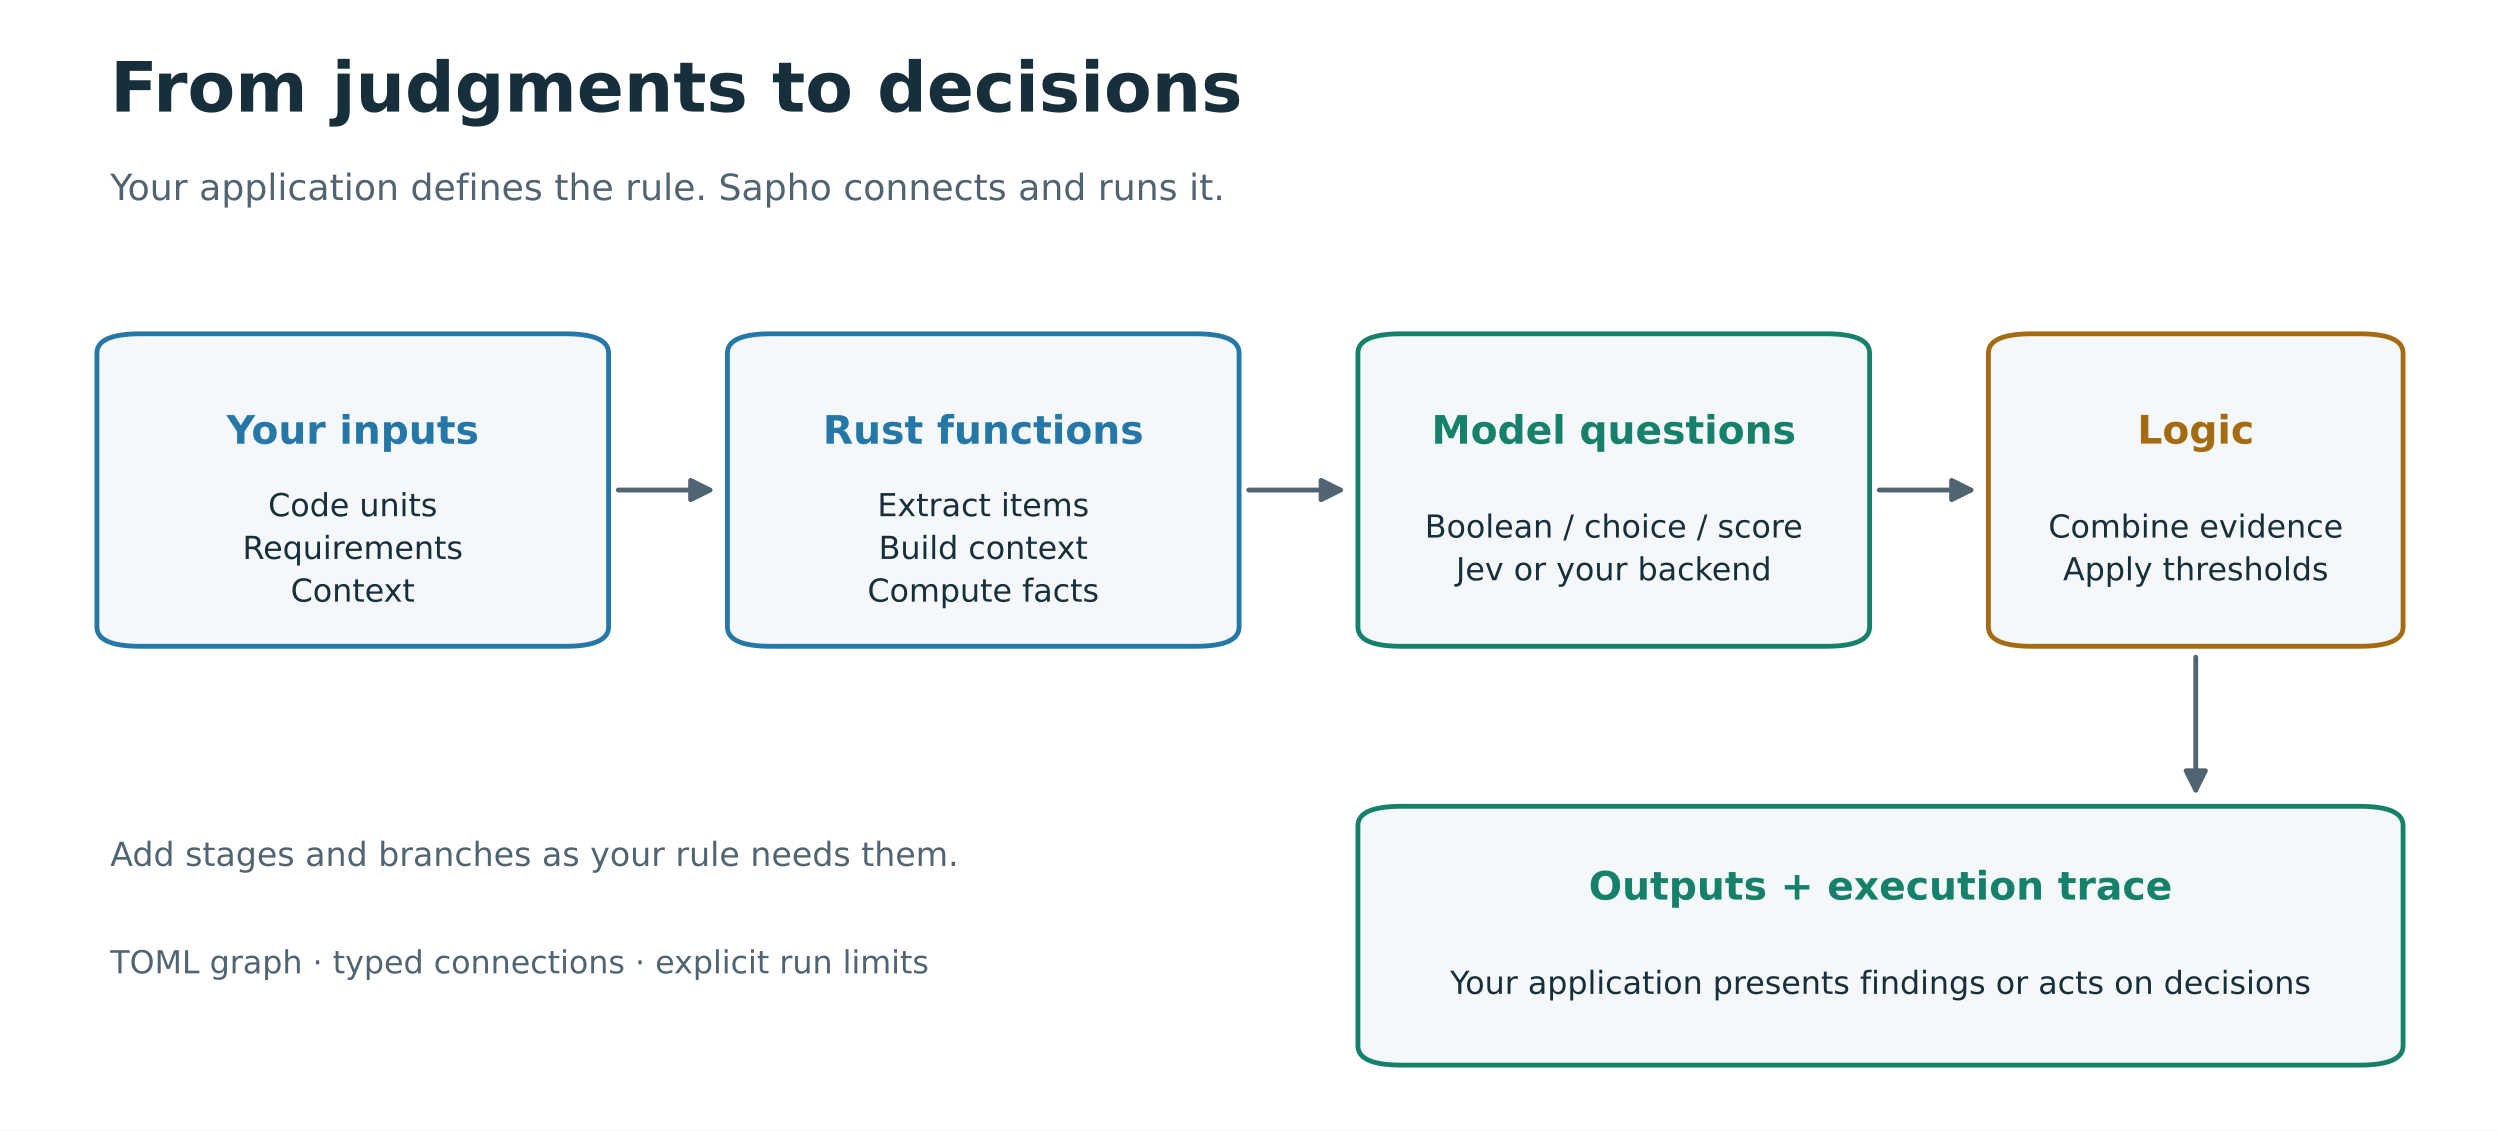
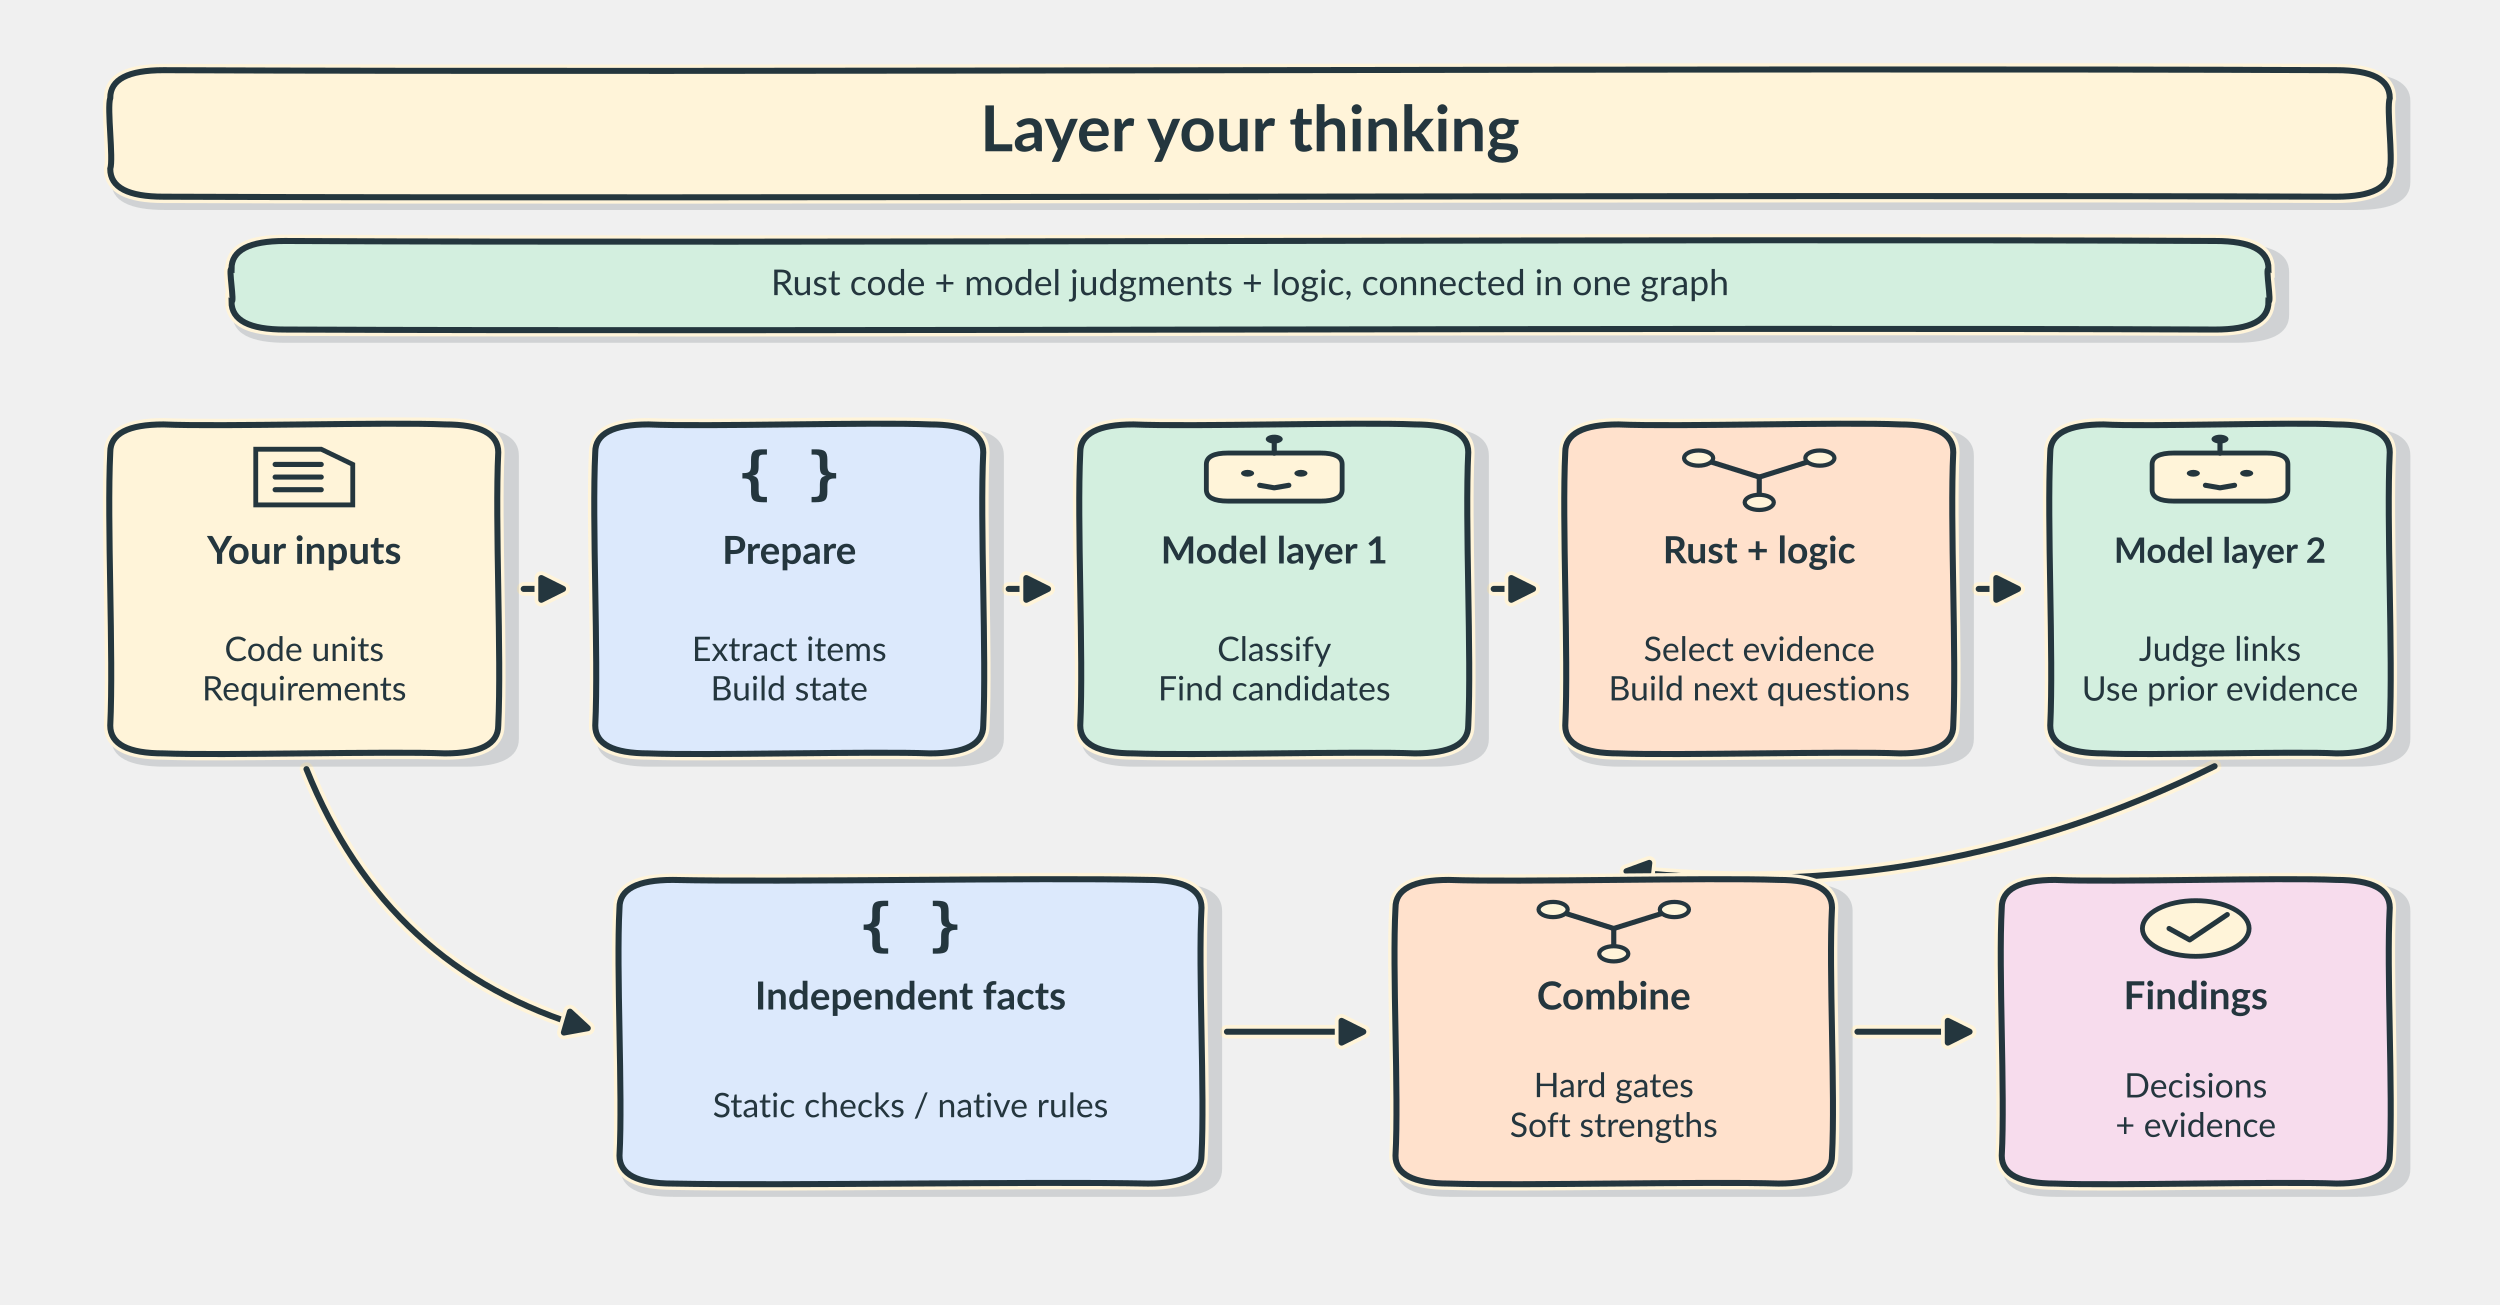
- <svg xmlns="http://www.w3.org/2000/svg" width="828pt" height="374.4pt" viewBox="0 0 828 374.4" version="1.1">
+ <svg xmlns="http://www.w3.org/2000/svg" width="828pt" height="432pt" viewBox="0 0 828 432" version="1.1">
  <defs>
    <style type="text/css">*{stroke-linejoin: round; stroke-linecap: butt}</style>
  </defs>
  <g id="figure_1">
    <g id="patch_1">
-       <path d="M 0 374.4 L 828 374.4 L 828 0 L 0 0 z " style="fill: #ffffff" />
+       <path d="M 0 432 L 828 432 L 828 0 L 0 0 L 0 432 z " style="fill: none; opacity: 0" />
    </g>
    <g id="axes_1">
      <g id="patch_2">
-         <path d="M 46.554 214.054 L 187.107 214.054 Q 201.564 214.054 201.564 207.652 L 201.564 116.953 Q 201.564 110.551 187.107 110.551 L 46.554 110.551 Q 32.097 110.551 32.097 116.953 L 32.097 207.652 Q 32.097 214.054 46.554 214.054 z " clip-path="url(#p4ad7797e3c)" style="fill: #f5f8fa; stroke: #2477a6; stroke-width: 1.6; stroke-linejoin: miter" />
-       </g>
-       <g id="patch_3">
-         <path d="M 255.376 214.054 L 395.929 214.054 Q 410.386 214.054 410.386 207.652 L 410.386 116.953 Q 410.386 110.551 395.929 110.551 L 255.376 110.551 Q 240.919 110.551 240.919 116.953 L 240.919 207.652 Q 240.919 214.054 255.376 214.054 z " clip-path="url(#p4ad7797e3c)" style="fill: #f5f8fa; stroke: #2477a6; stroke-width: 1.6; stroke-linejoin: miter" />
-       </g>
-       <g id="patch_4">
-         <path d="M 464.197 214.054 L 604.75 214.054 Q 619.207 214.054 619.207 207.652 L 619.207 116.953 Q 619.207 110.551 604.75 110.551 L 464.197 110.551 Q 449.741 110.551 449.741 116.953 L 449.741 207.652 Q 449.741 214.054 464.197 214.054 z " clip-path="url(#p4ad7797e3c)" style="fill: #f5f8fa; stroke: #16816b; stroke-width: 1.6; stroke-linejoin: miter" />
-       </g>
-       <g id="patch_5">
-         <path d="M 673.019 214.054 L 781.446 214.054 Q 795.903 214.054 795.903 207.652 L 795.903 116.953 Q 795.903 110.551 781.446 110.551 L 673.019 110.551 Q 658.562 110.551 658.562 116.953 L 658.562 207.652 Q 658.562 214.054 673.019 214.054 z " clip-path="url(#p4ad7797e3c)" style="fill: #f5f8fa; stroke: #a56b12; stroke-width: 1.6; stroke-linejoin: miter" />
-       </g>
-       <g id="patch_6">
-         <path d="M 204.768 162.302 Q 220.841 162.302 235.126 162.302 " clip-path="url(#p4ad7797e3c)" style="fill: none; stroke: #516472; stroke-width: 1.6; stroke-linecap: round" />
-         <path d="M 228.726 159.102 L 235.126 162.302 L 228.726 165.502 L 228.726 159.102 z " clip-path="url(#p4ad7797e3c)" style="fill: #516472; stroke: #516472; stroke-width: 1.6; stroke-linecap: round" />
-       </g>
-       <g id="patch_7">
-         <path d="M 413.589 162.302 Q 429.663 162.302 443.947 162.302 " clip-path="url(#p4ad7797e3c)" style="fill: none; stroke: #516472; stroke-width: 1.6; stroke-linecap: round" />
-         <path d="M 437.547 159.102 L 443.947 162.302 L 437.547 165.502 L 437.547 159.102 z " clip-path="url(#p4ad7797e3c)" style="fill: #516472; stroke: #516472; stroke-width: 1.6; stroke-linecap: round" />
-       </g>
-       <g id="patch_8">
-         <path d="M 622.411 162.302 Q 638.484 162.302 652.769 162.302 " clip-path="url(#p4ad7797e3c)" style="fill: none; stroke: #516472; stroke-width: 1.6; stroke-linecap: round" />
-         <path d="M 646.369 159.102 L 652.769 162.302 L 646.369 165.502 L 646.369 159.102 z " clip-path="url(#p4ad7797e3c)" style="fill: #516472; stroke: #516472; stroke-width: 1.6; stroke-linecap: round" />
-       </g>
-       <g id="patch_9">
-         <path d="M 464.197 352.769 L 781.446 352.769 Q 795.903 352.769 795.903 346.367 L 795.903 273.452 Q 795.903 267.05 781.446 267.05 L 464.197 267.05 Q 449.741 267.05 449.741 273.452 L 449.741 346.367 Q 449.741 352.769 464.197 352.769 z " clip-path="url(#p4ad7797e3c)" style="fill: #f5f8fa; stroke: #16816b; stroke-width: 1.6; stroke-linejoin: miter" />
-       </g>
-       <g id="patch_10">
-         <path d="M 727.232 217.657 Q 727.232 240.554 727.232 261.663 " clip-path="url(#p4ad7797e3c)" style="fill: none; stroke: #516472; stroke-width: 1.6; stroke-linecap: round" />
-         <path d="M 730.432 255.263 L 727.232 261.663 L 724.032 255.263 L 730.432 255.263 z " clip-path="url(#p4ad7797e3c)" style="fill: #516472; stroke: #516472; stroke-width: 1.6; stroke-linecap: round" />
-       </g>
-       <g id="text_1">
-         <text style="fill: #172e3b; font: 700 23px 'DejaVu Sans'; text-anchor: start" x="36.515" y="36.958" transform="rotate(-0, 36.5148, 36.95752)">From judgments to decisions</text>
-       </g>
-       <g id="text_2">
-         <text style="fill: #516472; font: 12px 'DejaVu Sans'; text-anchor: start" x="36.515" y="66.269" transform="rotate(-0, 36.5148, 66.2688)">Your application defines the rule. Sapho connects and runs it.</text>
-       </g>
-       <g id="text_3">
-         <text style="fill: #2477a6; font: 700 13px 'DejaVu Sans'; text-anchor: middle" x="116.831" y="146.967" transform="rotate(-0, 116.8308, 146.9674)">Your inputs</text>
-       </g>
-       <g id="text_4">
-         <text style="fill: #172e3b; font: 10.5px 'DejaVu Sans'" transform="translate(88.81467 170.9666)">Code units</text>
-         <text style="fill: #172e3b; font: 10.5px 'DejaVu Sans'" transform="translate(80.3351 185.1178)">Requirements</text>
-         <text style="fill: #172e3b; font: 10.5px 'DejaVu Sans'" transform="translate(96.2631 199.269)">Context</text>
-       </g>
-       <g id="text_5">
-         <text style="fill: #2477a6; font: 700 13px 'DejaVu Sans'; text-anchor: middle" x="325.652" y="146.967" transform="rotate(-0, 325.6524, 146.9674)">Rust functions</text>
-       </g>
-       <g id="text_6">
-         <text style="fill: #172e3b; font: 10.5px 'DejaVu Sans'" transform="translate(290.5849 170.9666)">Extract items</text>
-         <text style="fill: #172e3b; font: 10.5px 'DejaVu Sans'" transform="translate(291.0163 185.1178)">Build context</text>
-         <text style="fill: #172e3b; font: 10.5px 'DejaVu Sans'" transform="translate(287.2979 199.269)">Compute facts</text>
-       </g>
-       <g id="text_7">
-         <text style="fill: #16816b; font: 700 13px 'DejaVu Sans'; text-anchor: middle" x="534.474" y="146.967" transform="rotate(-0, 534.474, 146.9674)">Model questions</text>
-       </g>
-       <g id="text_8">
-         <text style="fill: #172e3b; font: 10.5px 'DejaVu Sans'" transform="translate(471.8965 178.0422)">Boolean / choice / score</text>
-         <text style="fill: #172e3b; font: 10.5px 'DejaVu Sans'" transform="translate(482.2291 192.1934)">Jev or your backend</text>
-       </g>
-       <g id="text_9">
-         <text style="fill: #a56b12; font: 700 13px 'DejaVu Sans'; text-anchor: middle" x="727.232" y="146.917" transform="rotate(-0, 727.2324, 146.9166)">Logic</text>
-       </g>
-       <g id="text_10">
-         <text style="fill: #172e3b; font: 10.5px 'DejaVu Sans'" transform="translate(678.4189 178.0422)">Combine evidence</text>
-         <text style="fill: #172e3b; font: 10.5px 'DejaVu Sans'" transform="translate(683.2842 192.1934)">Apply thresholds</text>
-       </g>
-       <g id="text_11">
-         <text style="fill: #16816b; font: 700 13px 'DejaVu Sans'; text-anchor: middle" x="622.822" y="297.954" transform="rotate(-0, 622.8216, 297.9536)">Outputs + execution trace</text>
-       </g>
-       <g id="text_12">
-         <text style="fill: #172e3b; font: 10.5px 'DejaVu Sans'; text-anchor: middle" x="622.822" y="329.168" transform="rotate(-0, 622.8216, 329.1682)">Your application presents findings or acts on decisions</text>
-       </g>
-       <g id="text_13">
-         <text style="fill: #516472; font: 11px 'DejaVu Sans'; text-anchor: start" x="36.515" y="286.79" transform="rotate(-0, 36.5148, 286.7904)">Add stages and branches as your rule needs them.</text>
-       </g>
-       <g id="text_14">
-         <text style="fill: #516472; font: 10.5px 'DejaVu Sans'; text-anchor: start" x="36.515" y="322.358" transform="rotate(-0, 36.5148, 322.3584)">TOML graph  ·  typed connections  ·  explicit run limits</text>
+         <path d="M 173.446 195.048 Q 181.082 195.048 186.482 195.048 " clip-path="url(#p30d0d04ca7)" style="fill: none; stroke: #fff4d9; stroke-width: 4.5; stroke-linecap: round" />
+         <path d="M 173.446 195.048 Q 181.082 195.048 186.482 195.048 " clip-path="url(#p30d0d04ca7)" style="fill: none; stroke: #24363e; stroke-width: 2; stroke-linecap: round" />
+         <path d="M 179.282 191.448 L 186.482 195.048 L 179.282 198.648 L 179.282 191.448 z " clip-path="url(#p30d0d04ca7)" style="fill: #24363e; stroke: #fff4d9; stroke-width: 4.5; stroke-linecap: round" />
+         <path d="M 179.282 191.448 L 186.482 195.048 L 179.282 198.648 L 179.282 191.448 z " clip-path="url(#p30d0d04ca7)" style="fill: #24363e; stroke: #24363e; stroke-width: 2; stroke-linecap: round" />
+         <g id="patch_3">
+           <path d="M 334.078 195.048 Q 341.714 195.048 347.114 195.048 " clip-path="url(#p30d0d04ca7)" style="fill: none; stroke: #fff4d9; stroke-width: 4.5; stroke-linecap: round" />
+           <path d="M 334.078 195.048 Q 341.714 195.048 347.114 195.048 " clip-path="url(#p30d0d04ca7)" style="fill: none; stroke: #24363e; stroke-width: 2; stroke-linecap: round" />
+           <path d="M 339.914 191.448 L 347.114 195.048 L 339.914 198.648 L 339.914 191.448 z " clip-path="url(#p30d0d04ca7)" style="fill: #24363e; stroke: #fff4d9; stroke-width: 4.5; stroke-linecap: round" />
+           <path d="M 339.914 191.448 L 347.114 195.048 L 339.914 198.648 L 339.914 191.448 z " clip-path="url(#p30d0d04ca7)" style="fill: #24363e; stroke: #24363e; stroke-width: 2; stroke-linecap: round" />
+           <g id="patch_4">
+             <path d="M 494.71 195.048 Q 502.346 195.048 507.746 195.048 " clip-path="url(#p30d0d04ca7)" style="fill: none; stroke: #fff4d9; stroke-width: 4.5; stroke-linecap: round" />
+             <path d="M 494.71 195.048 Q 502.346 195.048 507.746 195.048 " clip-path="url(#p30d0d04ca7)" style="fill: none; stroke: #24363e; stroke-width: 2; stroke-linecap: round" />
+             <path d="M 500.546 191.448 L 507.746 195.048 L 500.546 198.648 L 500.546 191.448 z " clip-path="url(#p30d0d04ca7)" style="fill: #24363e; stroke: #fff4d9; stroke-width: 4.5; stroke-linecap: round" />
+             <path d="M 500.546 191.448 L 507.746 195.048 L 500.546 198.648 L 500.546 191.448 z " clip-path="url(#p30d0d04ca7)" style="fill: #24363e; stroke: #24363e; stroke-width: 2; stroke-linecap: round" />
+             <g id="patch_5">
+               <path d="M 655.342 195.048 Q 662.978 195.048 668.378 195.048 " clip-path="url(#p30d0d04ca7)" style="fill: none; stroke: #fff4d9; stroke-width: 4.5; stroke-linecap: round" />
+               <path d="M 655.342 195.048 Q 662.978 195.048 668.378 195.048 " clip-path="url(#p30d0d04ca7)" style="fill: none; stroke: #24363e; stroke-width: 2; stroke-linecap: round" />
+               <path d="M 661.178 191.448 L 668.378 195.048 L 661.178 198.648 L 661.178 191.448 z " clip-path="url(#p30d0d04ca7)" style="fill: #24363e; stroke: #fff4d9; stroke-width: 4.5; stroke-linecap: round" />
+               <path d="M 661.178 191.448 L 668.378 195.048 L 661.178 198.648 L 661.178 191.448 z " clip-path="url(#p30d0d04ca7)" style="fill: #24363e; stroke: #24363e; stroke-width: 2; stroke-linecap: round" />
+               <g id="patch_6">
+                 <path d="M 406.361 341.712 Q 430.063 341.712 451.529 341.712 " clip-path="url(#p30d0d04ca7)" style="fill: none; stroke: #fff4d9; stroke-width: 4.5; stroke-linecap: round" />
+                 <path d="M 406.361 341.712 Q 430.063 341.712 451.529 341.712 " clip-path="url(#p30d0d04ca7)" style="fill: none; stroke: #24363e; stroke-width: 2; stroke-linecap: round" />
+                 <path d="M 444.329 338.112 L 451.529 341.712 L 444.329 345.312 L 444.329 338.112 z " clip-path="url(#p30d0d04ca7)" style="fill: #24363e; stroke: #fff4d9; stroke-width: 4.5; stroke-linecap: round" />
+                 <path d="M 444.329 338.112 L 451.529 341.712 L 444.329 345.312 L 444.329 338.112 z " clip-path="url(#p30d0d04ca7)" style="fill: #24363e; stroke: #24363e; stroke-width: 2; stroke-linecap: round" />
+                 <g id="patch_7">
+                   <path d="M 615.182 341.712 Q 634.867 341.712 652.316 341.712 " clip-path="url(#p30d0d04ca7)" style="fill: none; stroke: #fff4d9; stroke-width: 4.5; stroke-linecap: round" />
+                   <path d="M 615.182 341.712 Q 634.867 341.712 652.316 341.712 " clip-path="url(#p30d0d04ca7)" style="fill: none; stroke: #24363e; stroke-width: 2; stroke-linecap: round" />
+                   <path d="M 645.116 338.112 L 652.316 341.712 L 645.116 345.312 L 645.116 338.112 z " clip-path="url(#p30d0d04ca7)" style="fill: #24363e; stroke: #fff4d9; stroke-width: 4.5; stroke-linecap: round" />
+                   <path d="M 645.116 338.112 L 652.316 341.712 L 645.116 345.312 L 645.116 338.112 z " clip-path="url(#p30d0d04ca7)" style="fill: #24363e; stroke: #24363e; stroke-width: 2; stroke-linecap: round" />
+                   <g id="patch_8">
+                     <path d="M 101.503 254.738 Q 128.146 321.134 194.681 340.536 " clip-path="url(#p30d0d04ca7)" style="fill: none; stroke: #fff4d9; stroke-width: 4.5; stroke-linecap: round" />
+                     <path d="M 101.503 254.738 Q 128.146 321.134 194.681 340.536 " clip-path="url(#p30d0d04ca7)" style="fill: none; stroke: #24363e; stroke-width: 2; stroke-linecap: round" />
+                     <path d="M 188.777 335.064 L 194.681 340.536 L 186.761 341.976 L 188.777 335.064 z " clip-path="url(#p30d0d04ca7)" style="fill: #24363e; stroke: #fff4d9; stroke-width: 4.5; stroke-linecap: round" />
+                     <path d="M 188.777 335.064 L 194.681 340.536 L 186.761 341.976 L 188.777 335.064 z " clip-path="url(#p30d0d04ca7)" style="fill: #24363e; stroke: #24363e; stroke-width: 2; stroke-linecap: round" />
+                     <g id="patch_9">
+                       <path d="M 733.472 253.769 Q 640.051 300.032 538.685 288.557 " clip-path="url(#p30d0d04ca7)" style="fill: none; stroke: #fff4d9; stroke-width: 4.5; stroke-linecap: round" />
+                       <path d="M 733.472 253.769 Q 640.051 300.032 538.685 288.557 " clip-path="url(#p30d0d04ca7)" style="fill: none; stroke: #24363e; stroke-width: 2; stroke-linecap: round" />
+                       <path d="M 545.435 292.944 L 538.685 288.557 L 546.244 285.79 L 545.435 292.944 z " clip-path="url(#p30d0d04ca7)" style="fill: #24363e; stroke: #fff4d9; stroke-width: 4.5; stroke-linecap: round" />
+                       <path d="M 545.435 292.944 L 538.685 288.557 L 546.244 285.79 L 545.435 292.944 z " clip-path="url(#p30d0d04ca7)" style="fill: #24363e; stroke: #24363e; stroke-width: 2; stroke-linecap: round" />
+                       <g id="patch_10">
+                         <path d="M 54.586 69.546 L 780.643 69.546 Q 798.312 69.546 798.312 60.327 L 798.312 33.508 Q 798.312 24.289 780.643 24.289 L 54.586 24.289 Q 36.916 24.289 36.916 33.508 L 36.916 60.327 Q 36.916 69.546 54.586 69.546 z " clip-path="url(#p30d0d04ca7)" style="fill: #24363e; opacity: 0.16" />
+                       </g>
+                       <g id="patch_11">
+                         <path d="M 94.744 113.545 L 740.485 113.545 Q 758.154 113.545 758.154 104.326 L 758.154 90.078 Q 758.154 80.86 740.485 80.86 L 94.744 80.86 Q 77.074 80.86 77.074 90.078 L 77.074 104.326 Q 77.074 113.545 94.744 113.545 z " clip-path="url(#p30d0d04ca7)" style="fill: #24363e; opacity: 0.16" />
+                       </g>
+                       <g id="patch_12">
+                         <path d="M 54.586 253.923 L 154.178 253.923 Q 171.847 253.923 171.847 244.704 L 171.847 150.839 Q 171.847 141.62 154.178 141.62 L 54.586 141.62 Q 36.916 141.62 36.916 150.839 L 36.916 244.704 Q 36.916 253.923 54.586 253.923 z " clip-path="url(#p30d0d04ca7)" style="fill: #24363e; opacity: 0.16" />
+                       </g>
+                       <g id="patch_13">
+                         <path d="M 215.218 253.923 L 314.81 253.923 Q 332.479 253.923 332.479 244.704 L 332.479 150.839 Q 332.479 141.62 314.81 141.62 L 215.218 141.62 Q 197.548 141.62 197.548 150.839 L 197.548 244.704 Q 197.548 253.923 215.218 253.923 z " clip-path="url(#p30d0d04ca7)" style="fill: #24363e; opacity: 0.16" />
+                       </g>
+                       <g id="patch_14">
+                         <path d="M 375.85 253.923 L 475.442 253.923 Q 493.111 253.923 493.111 244.704 L 493.111 150.839 Q 493.111 141.62 475.442 141.62 L 375.85 141.62 Q 358.18 141.62 358.18 150.839 L 358.18 244.704 Q 358.18 253.923 375.85 253.923 z " clip-path="url(#p30d0d04ca7)" style="fill: #24363e; opacity: 0.16" />
+                       </g>
+                       <g id="patch_15">
+                         <path d="M 536.482 253.923 L 636.074 253.923 Q 653.743 253.923 653.743 244.704 L 653.743 150.839 Q 653.743 141.62 636.074 141.62 L 536.482 141.62 Q 518.812 141.62 518.812 150.839 L 518.812 244.704 Q 518.812 253.923 536.482 253.923 z " clip-path="url(#p30d0d04ca7)" style="fill: #24363e; opacity: 0.16" />
+                       </g>
+                       <g id="patch_16">
+                         <path d="M 697.114 253.923 L 780.643 253.923 Q 798.312 253.923 798.312 244.704 L 798.312 150.839 Q 798.312 141.62 780.643 141.62 L 697.114 141.62 Q 679.444 141.62 679.444 150.839 L 679.444 244.704 Q 679.444 253.923 697.114 253.923 z " clip-path="url(#p30d0d04ca7)" style="fill: #24363e; opacity: 0.16" />
+                       </g>
+                       <g id="patch_17">
+                         <path d="M 223.25 396.397 L 387.094 396.397 Q 404.764 396.397 404.764 387.178 L 404.764 301.694 Q 404.764 292.475 387.094 292.475 L 223.25 292.475 Q 205.58 292.475 205.58 301.694 L 205.58 387.178 Q 205.58 396.397 223.25 396.397 z " clip-path="url(#p30d0d04ca7)" style="fill: #24363e; opacity: 0.16" />
+                       </g>
+                       <g id="patch_18">
+                         <path d="M 480.261 396.397 L 595.916 396.397 Q 613.585 396.397 613.585 387.178 L 613.585 301.694 Q 613.585 292.475 595.916 292.475 L 480.261 292.475 Q 462.591 292.475 462.591 301.694 L 462.591 387.178 Q 462.591 396.397 480.261 396.397 z " clip-path="url(#p30d0d04ca7)" style="fill: #24363e; opacity: 0.16" />
+                       </g>
+                       <g id="patch_19">
+                         <path d="M 681.051 396.397 L 780.643 396.397 Q 798.312 396.397 798.312 387.178 L 798.312 301.694 Q 798.312 292.475 780.643 292.475 L 681.051 292.475 Q 663.381 292.475 663.381 301.694 L 663.381 387.178 Q 663.381 396.397 681.051 396.397 z " clip-path="url(#p30d0d04ca7)" style="fill: #24363e; opacity: 0.16" />
+                       </g>
+                       <g id="patch_20">
+                         <path d="M 54.184 65.146 C 247.907 65.9 580.093 64.391 773.816 65.146 Q 791.485 65.146 791.485 55.927 C 792.61 52.574 790.361 35.813 791.485 32.46 Q 791.485 23.242 773.816 23.242 C 580.093 22.404 247.907 24.08 54.184 23.242 Q 36.515 23.242 36.515 32.46 C 35.39 35.813 37.639 52.574 36.515 55.927 Q 36.515 65.146 54.184 65.146 z " clip-path="url(#p30d0d04ca7)" style="fill: #fff4d9; stroke: #fff4d9; stroke-width: 4.2; stroke-linejoin: miter" />
+                         <path d="M 54.184 65.146 C 247.907 65.9 580.093 64.391 773.816 65.146 Q 791.485 65.146 791.485 55.927 C 792.61 52.574 790.361 35.813 791.485 32.46 Q 791.485 23.242 773.816 23.242 C 580.093 22.404 247.907 24.08 54.184 23.242 Q 36.515 23.242 36.515 32.46 C 35.39 35.813 37.639 52.574 36.515 55.927 Q 36.515 65.146 54.184 65.146 z " clip-path="url(#p30d0d04ca7)" style="fill: #fff4d9; stroke: #24363e; stroke-width: 2; stroke-linejoin: miter" />
+                         <g id="patch_21">
+                           <path d="M 94.342 109.145 C 265.576 109.899 562.424 108.391 733.658 109.145 Q 751.327 109.145 751.327 99.926 C 752.452 100.345 750.203 88.612 751.327 89.031 Q 751.327 79.812 733.658 79.812 C 562.424 78.974 265.576 80.65 94.342 79.812 Q 76.673 79.812 76.673 89.031 C 75.548 88.612 77.797 100.345 76.673 99.926 Q 76.673 109.145 94.342 109.145 z " clip-path="url(#p30d0d04ca7)" style="fill: #d3efdf; stroke: #fff4d9; stroke-width: 4.2; stroke-linejoin: miter" />
+                           <path d="M 94.342 109.145 C 265.576 109.899 562.424 108.391 733.658 109.145 Q 751.327 109.145 751.327 99.926 C 752.452 100.345 750.203 88.612 751.327 89.031 Q 751.327 79.812 733.658 79.812 C 562.424 78.974 265.576 80.65 94.342 79.812 Q 76.673 79.812 76.673 89.031 C 75.548 88.612 77.797 100.345 76.673 99.926 Q 76.673 109.145 94.342 109.145 z " clip-path="url(#p30d0d04ca7)" style="fill: #d3efdf; stroke: #24363e; stroke-width: 2; stroke-linejoin: miter" />
+                           <g id="patch_22">
+                             <path d="M 54.184 249.523 C 72.496 250.277 129.039 248.769 147.351 249.523 Q 165.02 249.523 165.02 240.304 C 166.145 216.838 163.896 173.258 165.02 149.792 Q 165.02 140.573 147.351 140.573 C 129.039 139.735 72.496 141.411 54.184 140.573 Q 36.515 140.573 36.515 149.792 C 35.39 173.258 37.639 216.838 36.515 240.304 Q 36.515 249.523 54.184 249.523 z " clip-path="url(#p30d0d04ca7)" style="fill: #fff4d9; stroke: #fff4d9; stroke-width: 4.2; stroke-linejoin: miter" />
+                             <path d="M 54.184 249.523 C 72.496 250.277 129.039 248.769 147.351 249.523 Q 165.02 249.523 165.02 240.304 C 166.145 216.838 163.896 173.258 165.02 149.792 Q 165.02 140.573 147.351 140.573 C 129.039 139.735 72.496 141.411 54.184 140.573 Q 36.515 140.573 36.515 149.792 C 35.39 173.258 37.639 216.838 36.515 240.304 Q 36.515 249.523 54.184 249.523 z " clip-path="url(#p30d0d04ca7)" style="fill: #fff4d9; stroke: #24363e; stroke-width: 2; stroke-linejoin: miter" />
+                             <g id="patch_23">
+                               <path d="M 214.816 249.523 C 233.128 250.277 289.671 248.769 307.983 249.523 Q 325.652 249.523 325.652 240.304 C 326.777 216.838 324.528 173.258 325.652 149.792 Q 325.652 140.573 307.983 140.573 C 289.671 139.735 233.128 141.411 214.816 140.573 Q 197.147 140.573 197.147 149.792 C 196.022 173.258 198.271 216.838 197.147 240.304 Q 197.147 249.523 214.816 249.523 z " clip-path="url(#p30d0d04ca7)" style="fill: #dce9fc; stroke: #fff4d9; stroke-width: 4.2; stroke-linejoin: miter" />
+                               <path d="M 214.816 249.523 C 233.128 250.277 289.671 248.769 307.983 249.523 Q 325.652 249.523 325.652 240.304 C 326.777 216.838 324.528 173.258 325.652 149.792 Q 325.652 140.573 307.983 140.573 C 289.671 139.735 233.128 141.411 214.816 140.573 Q 197.147 140.573 197.147 149.792 C 196.022 173.258 198.271 216.838 197.147 240.304 Q 197.147 249.523 214.816 249.523 z " clip-path="url(#p30d0d04ca7)" style="fill: #dce9fc; stroke: #24363e; stroke-width: 2; stroke-linejoin: miter" />
+                               <g id="patch_24">
+                                 <path d="M 375.448 249.523 C 393.76 250.277 450.303 248.769 468.615 249.523 Q 486.284 249.523 486.284 240.304 C 487.409 216.838 485.16 173.258 486.284 149.792 Q 486.284 140.573 468.615 140.573 C 450.303 139.735 393.76 141.411 375.448 140.573 Q 357.779 140.573 357.779 149.792 C 356.654 173.258 358.903 216.838 357.779 240.304 Q 357.779 249.523 375.448 249.523 z " clip-path="url(#p30d0d04ca7)" style="fill: #d3efdf; stroke: #fff4d9; stroke-width: 4.2; stroke-linejoin: miter" />
+                                 <path d="M 375.448 249.523 C 393.76 250.277 450.303 248.769 468.615 249.523 Q 486.284 249.523 486.284 240.304 C 487.409 216.838 485.16 173.258 486.284 149.792 Q 486.284 140.573 468.615 140.573 C 450.303 139.735 393.76 141.411 375.448 140.573 Q 357.779 140.573 357.779 149.792 C 356.654 173.258 358.903 216.838 357.779 240.304 Q 357.779 249.523 375.448 249.523 z " clip-path="url(#p30d0d04ca7)" style="fill: #d3efdf; stroke: #24363e; stroke-width: 2; stroke-linejoin: miter" />
+                                 <g id="patch_25">
+                                   <path d="M 536.08 249.523 C 554.392 250.277 610.935 248.769 629.247 249.523 Q 646.916 249.523 646.916 240.304 C 648.041 216.838 645.792 173.258 646.916 149.792 Q 646.916 140.573 629.247 140.573 C 610.935 139.735 554.392 141.411 536.08 140.573 Q 518.411 140.573 518.411 149.792 C 517.286 173.258 519.535 216.838 518.411 240.304 Q 518.411 249.523 536.08 249.523 z " clip-path="url(#p30d0d04ca7)" style="fill: #ffe1cc; stroke: #fff4d9; stroke-width: 4.2; stroke-linejoin: miter" />
+                                   <path d="M 536.08 249.523 C 554.392 250.277 610.935 248.769 629.247 249.523 Q 646.916 249.523 646.916 240.304 C 648.041 216.838 645.792 173.258 646.916 149.792 Q 646.916 140.573 629.247 140.573 C 610.935 139.735 554.392 141.411 536.08 140.573 Q 518.411 140.573 518.411 149.792 C 517.286 173.258 519.535 216.838 518.411 240.304 Q 518.411 249.523 536.08 249.523 z " clip-path="url(#p30d0d04ca7)" style="fill: #ffe1cc; stroke: #24363e; stroke-width: 2; stroke-linejoin: miter" />
+                                   <g id="patch_26">
+                                     <path d="M 696.712 249.523 C 710.527 250.277 760.001 248.769 773.816 249.523 Q 791.485 249.523 791.485 240.304 C 792.61 216.838 790.361 173.258 791.485 149.792 Q 791.485 140.573 773.816 140.573 C 760.001 139.735 710.527 141.411 696.712 140.573 Q 679.043 140.573 679.043 149.792 C 677.918 173.258 680.167 216.838 679.043 240.304 Q 679.043 249.523 696.712 249.523 z " clip-path="url(#p30d0d04ca7)" style="fill: #d3efdf; stroke: #fff4d9; stroke-width: 4.2; stroke-linejoin: miter" />
+                                     <path d="M 696.712 249.523 C 710.527 250.277 760.001 248.769 773.816 249.523 Q 791.485 249.523 791.485 240.304 C 792.61 216.838 790.361 173.258 791.485 149.792 Q 791.485 140.573 773.816 140.573 C 760.001 139.735 710.527 141.411 696.712 140.573 Q 679.043 140.573 679.043 149.792 C 677.918 173.258 680.167 216.838 679.043 240.304 Q 679.043 249.523 696.712 249.523 z " clip-path="url(#p30d0d04ca7)" style="fill: #d3efdf; stroke: #24363e; stroke-width: 2; stroke-linejoin: miter" />
+                                     <g id="patch_27">
+                                       <path d="M 222.848 391.997 C 259.151 392.751 343.964 391.243 380.267 391.997 Q 397.937 391.997 397.937 382.778 C 399.061 361.826 396.812 321.598 397.937 300.646 Q 397.937 291.427 380.267 291.427 C 343.964 290.589 259.151 292.265 222.848 291.427 Q 205.178 291.427 205.178 300.646 C 204.054 321.598 206.303 361.826 205.178 382.778 Q 205.178 391.997 222.848 391.997 z " clip-path="url(#p30d0d04ca7)" style="fill: #dce9fc; stroke: #fff4d9; stroke-width: 4.2; stroke-linejoin: miter" />
+                                       <path d="M 222.848 391.997 C 259.151 392.751 343.964 391.243 380.267 391.997 Q 397.937 391.997 397.937 382.778 C 399.061 361.826 396.812 321.598 397.937 300.646 Q 397.937 291.427 380.267 291.427 C 343.964 290.589 259.151 292.265 222.848 291.427 Q 205.178 291.427 205.178 300.646 C 204.054 321.598 206.303 361.826 205.178 382.778 Q 205.178 391.997 222.848 391.997 z " clip-path="url(#p30d0d04ca7)" style="fill: #dce9fc; stroke: #24363e; stroke-width: 2; stroke-linejoin: miter" />
+                                       <g id="patch_28">
+                                         <path d="M 479.859 391.997 C 502.669 392.751 566.279 391.243 589.089 391.997 Q 606.758 391.997 606.758 382.778 C 607.883 361.826 605.634 321.598 606.758 300.646 Q 606.758 291.427 589.089 291.427 C 566.279 290.589 502.669 292.265 479.859 291.427 Q 462.19 291.427 462.19 300.646 C 461.065 321.598 463.314 361.826 462.19 382.778 Q 462.19 391.997 479.859 391.997 z " clip-path="url(#p30d0d04ca7)" style="fill: #ffe1cc; stroke: #fff4d9; stroke-width: 4.2; stroke-linejoin: miter" />
+                                         <path d="M 479.859 391.997 C 502.669 392.751 566.279 391.243 589.089 391.997 Q 606.758 391.997 606.758 382.778 C 607.883 361.826 605.634 321.598 606.758 300.646 Q 606.758 291.427 589.089 291.427 C 566.279 290.589 502.669 292.265 479.859 291.427 Q 462.19 291.427 462.19 300.646 C 461.065 321.598 463.314 361.826 462.19 382.778 Q 462.19 391.997 479.859 391.997 z " clip-path="url(#p30d0d04ca7)" style="fill: #ffe1cc; stroke: #24363e; stroke-width: 2; stroke-linejoin: miter" />
+                                         <g id="patch_29">
+                                           <path d="M 680.649 391.997 C 698.961 392.751 755.504 391.243 773.816 391.997 Q 791.485 391.997 791.485 382.778 C 792.61 361.826 790.361 321.598 791.485 300.646 Q 791.485 291.427 773.816 291.427 C 755.504 290.589 698.961 292.265 680.649 291.427 Q 662.98 291.427 662.98 300.646 C 661.855 321.598 664.104 361.826 662.98 382.778 Q 662.98 391.997 680.649 391.997 z " clip-path="url(#p30d0d04ca7)" style="fill: #f7dced; stroke: #fff4d9; stroke-width: 4.2; stroke-linejoin: miter" />
+                                           <path d="M 680.649 391.997 C 698.961 392.751 755.504 391.243 773.816 391.997 Q 791.485 391.997 791.485 382.778 C 792.61 361.826 790.361 321.598 791.485 300.646 Q 791.485 291.427 773.816 291.427 C 755.504 290.589 698.961 292.265 680.649 291.427 Q 662.98 291.427 662.98 300.646 C 661.855 321.598 664.104 361.826 662.98 382.778 Q 662.98 391.997 680.649 391.997 z " clip-path="url(#p30d0d04ca7)" style="fill: #f7dced; stroke: #24363e; stroke-width: 2; stroke-linejoin: miter" />
+                                           <g id="text_1">
+                                             <text style="fill: #24363e; font: 700 21px 'Lato'; text-anchor: middle" x="414" y="50.1" transform="rotate(-0, 414, 50.09985)">Layer your thinking</text>
+                                           </g>
+                                           <g id="text_2">
+                                             <text style="fill: #24363e; font: 11.8px 'Lato'; text-anchor: middle" x="414" y="97.747" transform="rotate(-0, 414, 97.74737)">Rust code + model judgments + logic, connected in one graph</text>
+                                           </g>
+                                           <g id="patch_30">
+                                             <path d="M 84.704 167.224 L 116.831 167.224 L 116.831 153.814 L 106.39 148.786 L 84.704 148.786 z " clip-path="url(#p30d0d04ca7)" style="fill: #fff4d9; stroke: #24363e; stroke-width: 1.6; stroke-linejoin: miter" />
+                                           </g>
+                                           <g id="line2d_1">
+                                             <path d="M 91.13 162.195 L 106.39 162.195 " clip-path="url(#p30d0d04ca7)" style="fill: none; stroke: #24363e; stroke-width: 1.7; stroke-linecap: round" />
+                                           </g>
+                                           <g id="line2d_2">
+                                             <path d="M 91.13 158.005 L 106.39 158.005 " clip-path="url(#p30d0d04ca7)" style="fill: none; stroke: #24363e; stroke-width: 1.7; stroke-linecap: round" />
+                                           </g>
+                                           <g id="line2d_3">
+                                             <path d="M 91.13 153.814 L 106.39 153.814 " clip-path="url(#p30d0d04ca7)" style="fill: none; stroke: #24363e; stroke-width: 1.7; stroke-linecap: round" />
+                                           </g>
+                                           <g id="text_3">
+                                             <text style="fill: #24363e; font: 700 12.8px 'Lato'; text-anchor: middle" x="100.768" y="186.746" transform="rotate(-0, 100.7676, 186.7465)">Your inputs</text>
+                                           </g>
+                                           <g id="text_4">
+                                             <text style="fill: #24363e; font: 11.2px 'Lato'" transform="translate(74.35922 218.9204)">Code units</text>
+                                             <text style="fill: #24363e; font: 11.2px 'Lato'" transform="translate(66.92172 231.9788)">Requirements</text>
+                                           </g>
+                                           <g id="text_5">
+                                             <text style="fill: #24363e; font: 700 19px 'DejaVu Sans Mono'; text-anchor: middle" x="261.4" y="163.248" transform="rotate(-0, 261.3996, 163.2477)">{ }</text>
+                                           </g>
+                                           <g id="text_6">
+                                             <text style="fill: #24363e; font: 700 12.8px 'Lato'; text-anchor: middle" x="261.4" y="186.746" transform="rotate(-0, 261.3996, 186.7465)">Prepare</text>
+                                           </g>
+                                           <g id="text_7">
+                                             <text style="fill: #24363e; font: 11.2px 'Lato'" transform="translate(229.1506 218.9204)">Extract items</text>
+                                             <text style="fill: #24363e; font: 11.2px 'Lato'" transform="translate(235.3482 231.9788)">Build state</text>
+                                           </g>
+                                           <g id="patch_31">
+                                             <path d="M 406.772 165.967 L 437.292 165.967 Q 444.52 165.967 444.52 162.195 L 444.52 153.814 Q 444.52 150.043 437.292 150.043 L 406.772 150.043 Q 399.543 150.043 399.543 153.814 L 399.543 162.195 Q 399.543 165.967 406.772 165.967 z " clip-path="url(#p30d0d04ca7)" style="fill: #fff4d9; stroke: #24363e; stroke-width: 1.6; stroke-linejoin: miter" />
+                                           </g>
+                                           <g id="line2d_4">
+                                             <path d="M 422.032 150.043 L 422.032 145.434 " clip-path="url(#p30d0d04ca7)" style="fill: none; stroke: #24363e; stroke-width: 1.7; stroke-linecap: round" />
+                                           </g>
+                                           <g id="line2d_5">
+                                             <path d="M 417.213 160.729 L 422.032 161.567 L 426.851 160.729 " clip-path="url(#p30d0d04ca7)" style="fill: none; stroke: #24363e; stroke-width: 1.7; stroke-linecap: round" />
+                                           </g>
+                                           <g id="text_8">
+                                             <text style="fill: #24363e; font: 700 12.4px 'Lato'; text-anchor: middle" x="422.032" y="186.631" transform="rotate(-0, 422.0316, 186.6314)">Model layer 1</text>
+                                           </g>
+                                           <g id="text_9">
+                                             <text style="fill: #24363e; font: 11.2px 'Lato'" transform="translate(403.1438 218.9204)">Classify</text>
+                                             <text style="fill: #24363e; font: 11.2px 'Lato'" transform="translate(383.5202 231.9788)">Find candidates</text>
+                                           </g>
+                                           <g id="line2d_6">
+                                             <path d="M 562.585 151.719 L 582.664 158.005 L 602.743 151.719 " clip-path="url(#p30d0d04ca7)" style="fill: none; stroke: #24363e; stroke-width: 1.7; stroke-linecap: round" />
+                                           </g>
+                                           <g id="line2d_7">
+                                             <path d="M 582.664 158.005 L 582.664 166.386 " clip-path="url(#p30d0d04ca7)" style="fill: none; stroke: #24363e; stroke-width: 1.7; stroke-linecap: round" />
+                                           </g>
+                                           <g id="text_10">
+                                             <text style="fill: #24363e; font: 700 12.4px 'Lato'; text-anchor: middle" x="582.664" y="186.551" transform="rotate(-0, 582.6636, 186.551)">Rust + logic</text>
+                                           </g>
+                                           <g id="text_11">
+                                             <text style="fill: #24363e; font: 11.2px 'Lato'" transform="translate(544.3649 218.9204)">Select evidence</text>
+                                             <text style="fill: #24363e; font: 11.2px 'Lato'" transform="translate(532.7518 231.9788)">Build next questions</text>
+                                           </g>
+                                           <g id="patch_32">
+                                             <path d="M 720.004 165.967 L 750.524 165.967 Q 757.752 165.967 757.752 162.195 L 757.752 153.814 Q 757.752 150.043 750.524 150.043 L 720.004 150.043 Q 712.776 150.043 712.776 153.814 L 712.776 162.195 Q 712.776 165.967 720.004 165.967 z " clip-path="url(#p30d0d04ca7)" style="fill: #fff4d9; stroke: #24363e; stroke-width: 1.6; stroke-linejoin: miter" />
+                                           </g>
+                                           <g id="line2d_8">
+                                             <path d="M 735.264 150.043 L 735.264 145.434 " clip-path="url(#p30d0d04ca7)" style="fill: none; stroke: #24363e; stroke-width: 1.7; stroke-linecap: round" />
+                                           </g>
+                                           <g id="line2d_9">
+                                             <path d="M 730.445 160.729 L 735.264 161.567 L 740.083 160.729 " clip-path="url(#p30d0d04ca7)" style="fill: none; stroke: #24363e; stroke-width: 1.7; stroke-linecap: round" />
+                                           </g>
+                                           <g id="text_12">
+                                             <text style="fill: #24363e; font: 700 11.6px 'Lato'; text-anchor: middle" x="735.264" y="186.401" transform="rotate(-0, 735.264, 186.4012)">Model layer 2</text>
+                                           </g>
+                                           <g id="text_13">
+                                             <text style="fill: #24363e; font: 11.2px 'Lato'" transform="translate(708.398 218.8592)">Judge links</text>
+                                             <text style="fill: #24363e; font: 11.2px 'Lato'" transform="translate(689.4884 232.04)">Use prior evidence</text>
+                                           </g>
+                                           <g id="text_14">
+                                             <text style="fill: #24363e; font: 700 19px 'DejaVu Sans Mono'; text-anchor: middle" x="301.558" y="312.761" transform="rotate(-0, 301.5576, 312.7611)">{ }</text>
+                                           </g>
+                                           <g id="text_15">
+                                             <text style="fill: #24363e; font: 700 12.8px 'Lato'; text-anchor: middle" x="301.558" y="334.332" transform="rotate(-0, 301.5576, 334.3323)">Independent facts</text>
+                                           </g>
+                                           <g id="text_16">
+                                             <text style="fill: #24363e; font: 11.2px 'Lato'; text-anchor: middle" x="301.558" y="370.018" transform="rotate(-0, 301.5576, 370.0184)">Static checks / native rules</text>
+                                           </g>
+                                           <g id="line2d_10">
+                                             <path d="M 514.395 301.233 L 534.474 307.518 L 554.553 301.233 " clip-path="url(#p30d0d04ca7)" style="fill: none; stroke: #24363e; stroke-width: 1.7; stroke-linecap: round" />
+                                           </g>
+                                           <g id="line2d_11">
+                                             <path d="M 534.474 307.518 L 534.474 315.899 " clip-path="url(#p30d0d04ca7)" style="fill: none; stroke: #24363e; stroke-width: 1.7; stroke-linecap: round" />
+                                           </g>
+                                           <g id="text_17">
+                                             <text style="fill: #24363e; font: 700 12.8px 'Lato'; text-anchor: middle" x="534.474" y="334.332" transform="rotate(-0, 534.474, 334.3323)">Combine</text>
+                                           </g>
+                                           <g id="text_18">
+                                             <text style="fill: #24363e; font: 11.2px 'Lato'" transform="translate(507.9685 363.3667)">Hard gates</text>
+                                             <text style="fill: #24363e; font: 11.2px 'Lato'" transform="translate(500.0261 376.5476)">Soft strengths</text>
+                                           </g>
+                                           <g id="patch_33">
+                                             <path d="M 727.232 316.737 C 731.918 316.737 736.413 315.766 739.727 314.037 C 743.04 312.308 744.902 309.963 744.902 307.518 C 744.902 305.073 743.04 302.728 739.727 301 C 736.413 299.271 731.918 298.299 727.232 298.299 C 722.546 298.299 718.052 299.271 714.738 301 C 711.425 302.728 709.563 305.073 709.563 307.518 C 709.563 309.963 711.425 312.308 714.738 314.037 C 718.052 315.766 722.546 316.737 727.232 316.737 z " clip-path="url(#p30d0d04ca7)" style="fill: #fff4d9; stroke: #24363e; stroke-width: 1.6; stroke-linejoin: miter" />
+                                           </g>
+                                           <g id="line2d_12">
+                                             <path d="M 718.398 307.518 L 725.225 311.29 L 737.673 302.909 " clip-path="url(#p30d0d04ca7)" style="fill: none; stroke: #24363e; stroke-width: 1.7; stroke-linecap: round" />
+                                           </g>
+                                           <g id="text_19">
+                                             <text style="fill: #24363e; font: 700 12.8px 'Lato'; text-anchor: middle" x="727.232" y="334.249" transform="rotate(-0, 727.2324, 334.2493)">Findings</text>
+                                           </g>
+                                           <g id="text_20">
+                                             <text style="fill: #24363e; font: 11.2px 'Lato'" transform="translate(703.5479 363.4892)">Decisions</text>
+                                             <text style="fill: #24363e; font: 11.2px 'Lato'" transform="translate(700.6254 376.5476)">+ evidence</text>
+                                           </g>
+                                           <g id="patch_34">
+                                             <path d="M 422.032 146.9 C 422.777 146.9 423.492 146.746 424.019 146.471 C 424.546 146.196 424.843 145.823 424.843 145.434 C 424.843 145.045 424.546 144.672 424.019 144.397 C 423.492 144.122 422.777 143.967 422.032 143.967 C 421.286 143.967 420.571 144.122 420.044 144.397 C 419.517 144.672 419.221 145.045 419.221 145.434 C 419.221 145.823 419.517 146.196 420.044 146.471 C 420.571 146.746 421.286 146.9 422.032 146.9 z " clip-path="url(#p30d0d04ca7)" style="fill: #24363e" />
+                                           </g>
+                                           <g id="patch_35">
+                                             <path d="M 413.197 157.879 C 413.772 157.879 414.324 157.76 414.73 157.548 C 415.137 157.336 415.365 157.048 415.365 156.748 C 415.365 156.448 415.137 156.16 414.73 155.948 C 414.324 155.736 413.772 155.616 413.197 155.616 C 412.622 155.616 412.07 155.736 411.663 155.948 C 411.257 156.16 411.028 156.448 411.028 156.748 C 411.028 157.048 411.257 157.336 411.663 157.548 C 412.07 157.76 412.622 157.879 413.197 157.879 z " clip-path="url(#p30d0d04ca7)" style="fill: #24363e" />
+                                           </g>
+                                           <g id="patch_36">
+                                             <path d="M 430.866 157.879 C 431.441 157.879 431.993 157.76 432.4 157.548 C 432.806 157.336 433.035 157.048 433.035 156.748 C 433.035 156.448 432.806 156.16 432.4 155.948 C 431.993 155.736 431.441 155.616 430.866 155.616 C 430.291 155.616 429.74 155.736 429.333 155.948 C 428.926 156.16 428.698 156.448 428.698 156.748 C 428.698 157.048 428.926 157.336 429.333 157.548 C 429.74 157.76 430.291 157.879 430.866 157.879 z " clip-path="url(#p30d0d04ca7)" style="fill: #24363e" />
+                                           </g>
+                                           <g id="patch_37">
+                                             <path d="M 562.585 154.234 C 563.863 154.234 565.088 153.969 565.992 153.497 C 566.896 153.026 567.404 152.386 567.404 151.719 C 567.404 151.052 566.896 150.413 565.992 149.941 C 565.088 149.47 563.863 149.205 562.585 149.205 C 561.307 149.205 560.081 149.47 559.177 149.941 C 558.273 150.413 557.766 151.052 557.766 151.719 C 557.766 152.386 558.273 153.026 559.177 153.497 C 560.081 153.969 561.307 154.234 562.585 154.234 z " clip-path="url(#p30d0d04ca7)" style="fill: #fff4d9; stroke: #24363e; stroke-width: 1.4; stroke-linejoin: miter" />
+                                           </g>
+                                           <g id="patch_38">
+                                             <path d="M 602.743 154.234 C 604.021 154.234 605.246 153.969 606.15 153.497 C 607.054 153.026 607.562 152.386 607.562 151.719 C 607.562 151.052 607.054 150.413 606.15 149.941 C 605.246 149.47 604.021 149.205 602.743 149.205 C 601.465 149.205 600.239 149.47 599.335 149.941 C 598.431 150.413 597.924 151.052 597.924 151.719 C 597.924 152.386 598.431 153.026 599.335 153.497 C 600.239 153.969 601.465 154.234 602.743 154.234 z " clip-path="url(#p30d0d04ca7)" style="fill: #fff4d9; stroke: #24363e; stroke-width: 1.4; stroke-linejoin: miter" />
+                                           </g>
+                                           <g id="patch_39">
+                                             <path d="M 582.664 168.9 C 583.942 168.9 585.167 168.635 586.071 168.163 C 586.975 167.692 587.483 167.052 587.483 166.386 C 587.483 165.719 586.975 165.079 586.071 164.608 C 585.167 164.136 583.942 163.871 582.664 163.871 C 581.386 163.871 580.16 164.136 579.256 164.608 C 578.352 165.079 577.845 165.719 577.845 166.386 C 577.845 167.052 578.352 167.692 579.256 168.163 C 580.16 168.635 581.386 168.9 582.664 168.9 z " clip-path="url(#p30d0d04ca7)" style="fill: #fff4d9; stroke: #24363e; stroke-width: 1.4; stroke-linejoin: miter" />
+                                           </g>
+                                           <g id="patch_40">
+                                             <path d="M 735.264 146.9 C 736.01 146.9 736.725 146.746 737.252 146.471 C 737.779 146.196 738.075 145.823 738.075 145.434 C 738.075 145.045 737.779 144.672 737.252 144.397 C 736.725 144.122 736.01 143.967 735.264 143.967 C 734.518 143.967 733.803 144.122 733.276 144.397 C 732.749 144.672 732.453 145.045 732.453 145.434 C 732.453 145.823 732.749 146.196 733.276 146.471 C 733.803 146.746 734.518 146.9 735.264 146.9 z " clip-path="url(#p30d0d04ca7)" style="fill: #24363e" />
+                                           </g>
+                                           <g id="patch_41">
+                                             <path d="M 726.429 157.879 C 727.004 157.879 727.556 157.76 727.963 157.548 C 728.369 157.336 728.598 157.048 728.598 156.748 C 728.598 156.448 728.369 156.16 727.963 155.948 C 727.556 155.736 727.004 155.616 726.429 155.616 C 725.854 155.616 725.303 155.736 724.896 155.948 C 724.489 156.16 724.261 156.448 724.261 156.748 C 724.261 157.048 724.489 157.336 724.896 157.548 C 725.303 157.76 725.854 157.879 726.429 157.879 z " clip-path="url(#p30d0d04ca7)" style="fill: #24363e" />
+                                           </g>
+                                           <g id="patch_42">
+                                             <path d="M 744.099 157.879 C 744.674 157.879 745.225 157.76 745.632 157.548 C 746.039 157.336 746.267 157.048 746.267 156.748 C 746.267 156.448 746.039 156.16 745.632 155.948 C 745.225 155.736 744.674 155.616 744.099 155.616 C 743.524 155.616 742.972 155.736 742.565 155.948 C 742.159 156.16 741.93 156.448 741.93 156.748 C 741.93 157.048 742.159 157.336 742.565 157.548 C 742.972 157.76 743.524 157.879 744.099 157.879 z " clip-path="url(#p30d0d04ca7)" style="fill: #24363e" />
+                                           </g>
+                                           <g id="patch_43">
+                                             <path d="M 514.395 303.747 C 515.673 303.747 516.899 303.482 517.803 303.011 C 518.706 302.539 519.214 301.9 519.214 301.233 C 519.214 300.566 518.706 299.926 517.803 299.455 C 516.899 298.983 515.673 298.718 514.395 298.718 C 513.117 298.718 511.891 298.983 510.987 299.455 C 510.084 299.926 509.576 300.566 509.576 301.233 C 509.576 301.9 510.084 302.539 510.987 303.011 C 511.891 303.482 513.117 303.747 514.395 303.747 z " clip-path="url(#p30d0d04ca7)" style="fill: #fff4d9; stroke: #24363e; stroke-width: 1.4; stroke-linejoin: miter" />
+                                           </g>
+                                           <g id="patch_44">
+                                             <path d="M 554.553 303.747 C 555.831 303.747 557.057 303.482 557.961 303.011 C 558.864 302.539 559.372 301.9 559.372 301.233 C 559.372 300.566 558.864 299.926 557.961 299.455 C 557.057 298.983 555.831 298.718 554.553 298.718 C 553.275 298.718 552.049 298.983 551.145 299.455 C 550.242 299.926 549.734 300.566 549.734 301.233 C 549.734 301.9 550.242 302.539 551.145 303.011 C 552.049 303.482 553.275 303.747 554.553 303.747 z " clip-path="url(#p30d0d04ca7)" style="fill: #fff4d9; stroke: #24363e; stroke-width: 1.4; stroke-linejoin: miter" />
+                                           </g>
+                                           <g id="patch_45">
+                                             <path d="M 534.474 318.413 C 535.752 318.413 536.978 318.148 537.882 317.677 C 538.785 317.205 539.293 316.566 539.293 315.899 C 539.293 315.232 538.785 314.593 537.882 314.121 C 536.978 313.65 535.752 313.385 534.474 313.385 C 533.196 313.385 531.97 313.65 531.066 314.121 C 530.163 314.593 529.655 315.232 529.655 315.899 C 529.655 316.566 530.163 317.205 531.066 317.677 C 531.97 318.148 533.196 318.413 534.474 318.413 z " clip-path="url(#p30d0d04ca7)" style="fill: #fff4d9; stroke: #24363e; stroke-width: 1.4; stroke-linejoin: miter" />
+                                           </g>
+                                         </g>
+                                       </g>
+                                       <defs>
+                                         <clipPath id="p30d0d04ca7">
+                                           <rect x="12.42" y="6.48" width="803.16" height="419.04" />
+                                         </clipPath>
+                                       </defs>
+                                     </g>
+                                   </g>
+                                 </g>
+                               </g>
+                             </g>
+                           </g>
+                         </g>
+                       </g>
+                     </g>
+                   </g>
+                 </g>
+               </g>
+             </g>
+           </g>
+         </g>
      </g>
    </g>
  </g>
-   <defs>
-     <clipPath id="p4ad7797e3c">
-       <rect x="12.42" y="9.36" width="803.16" height="355.68" />
-     </clipPath>
-   </defs>
</svg>
